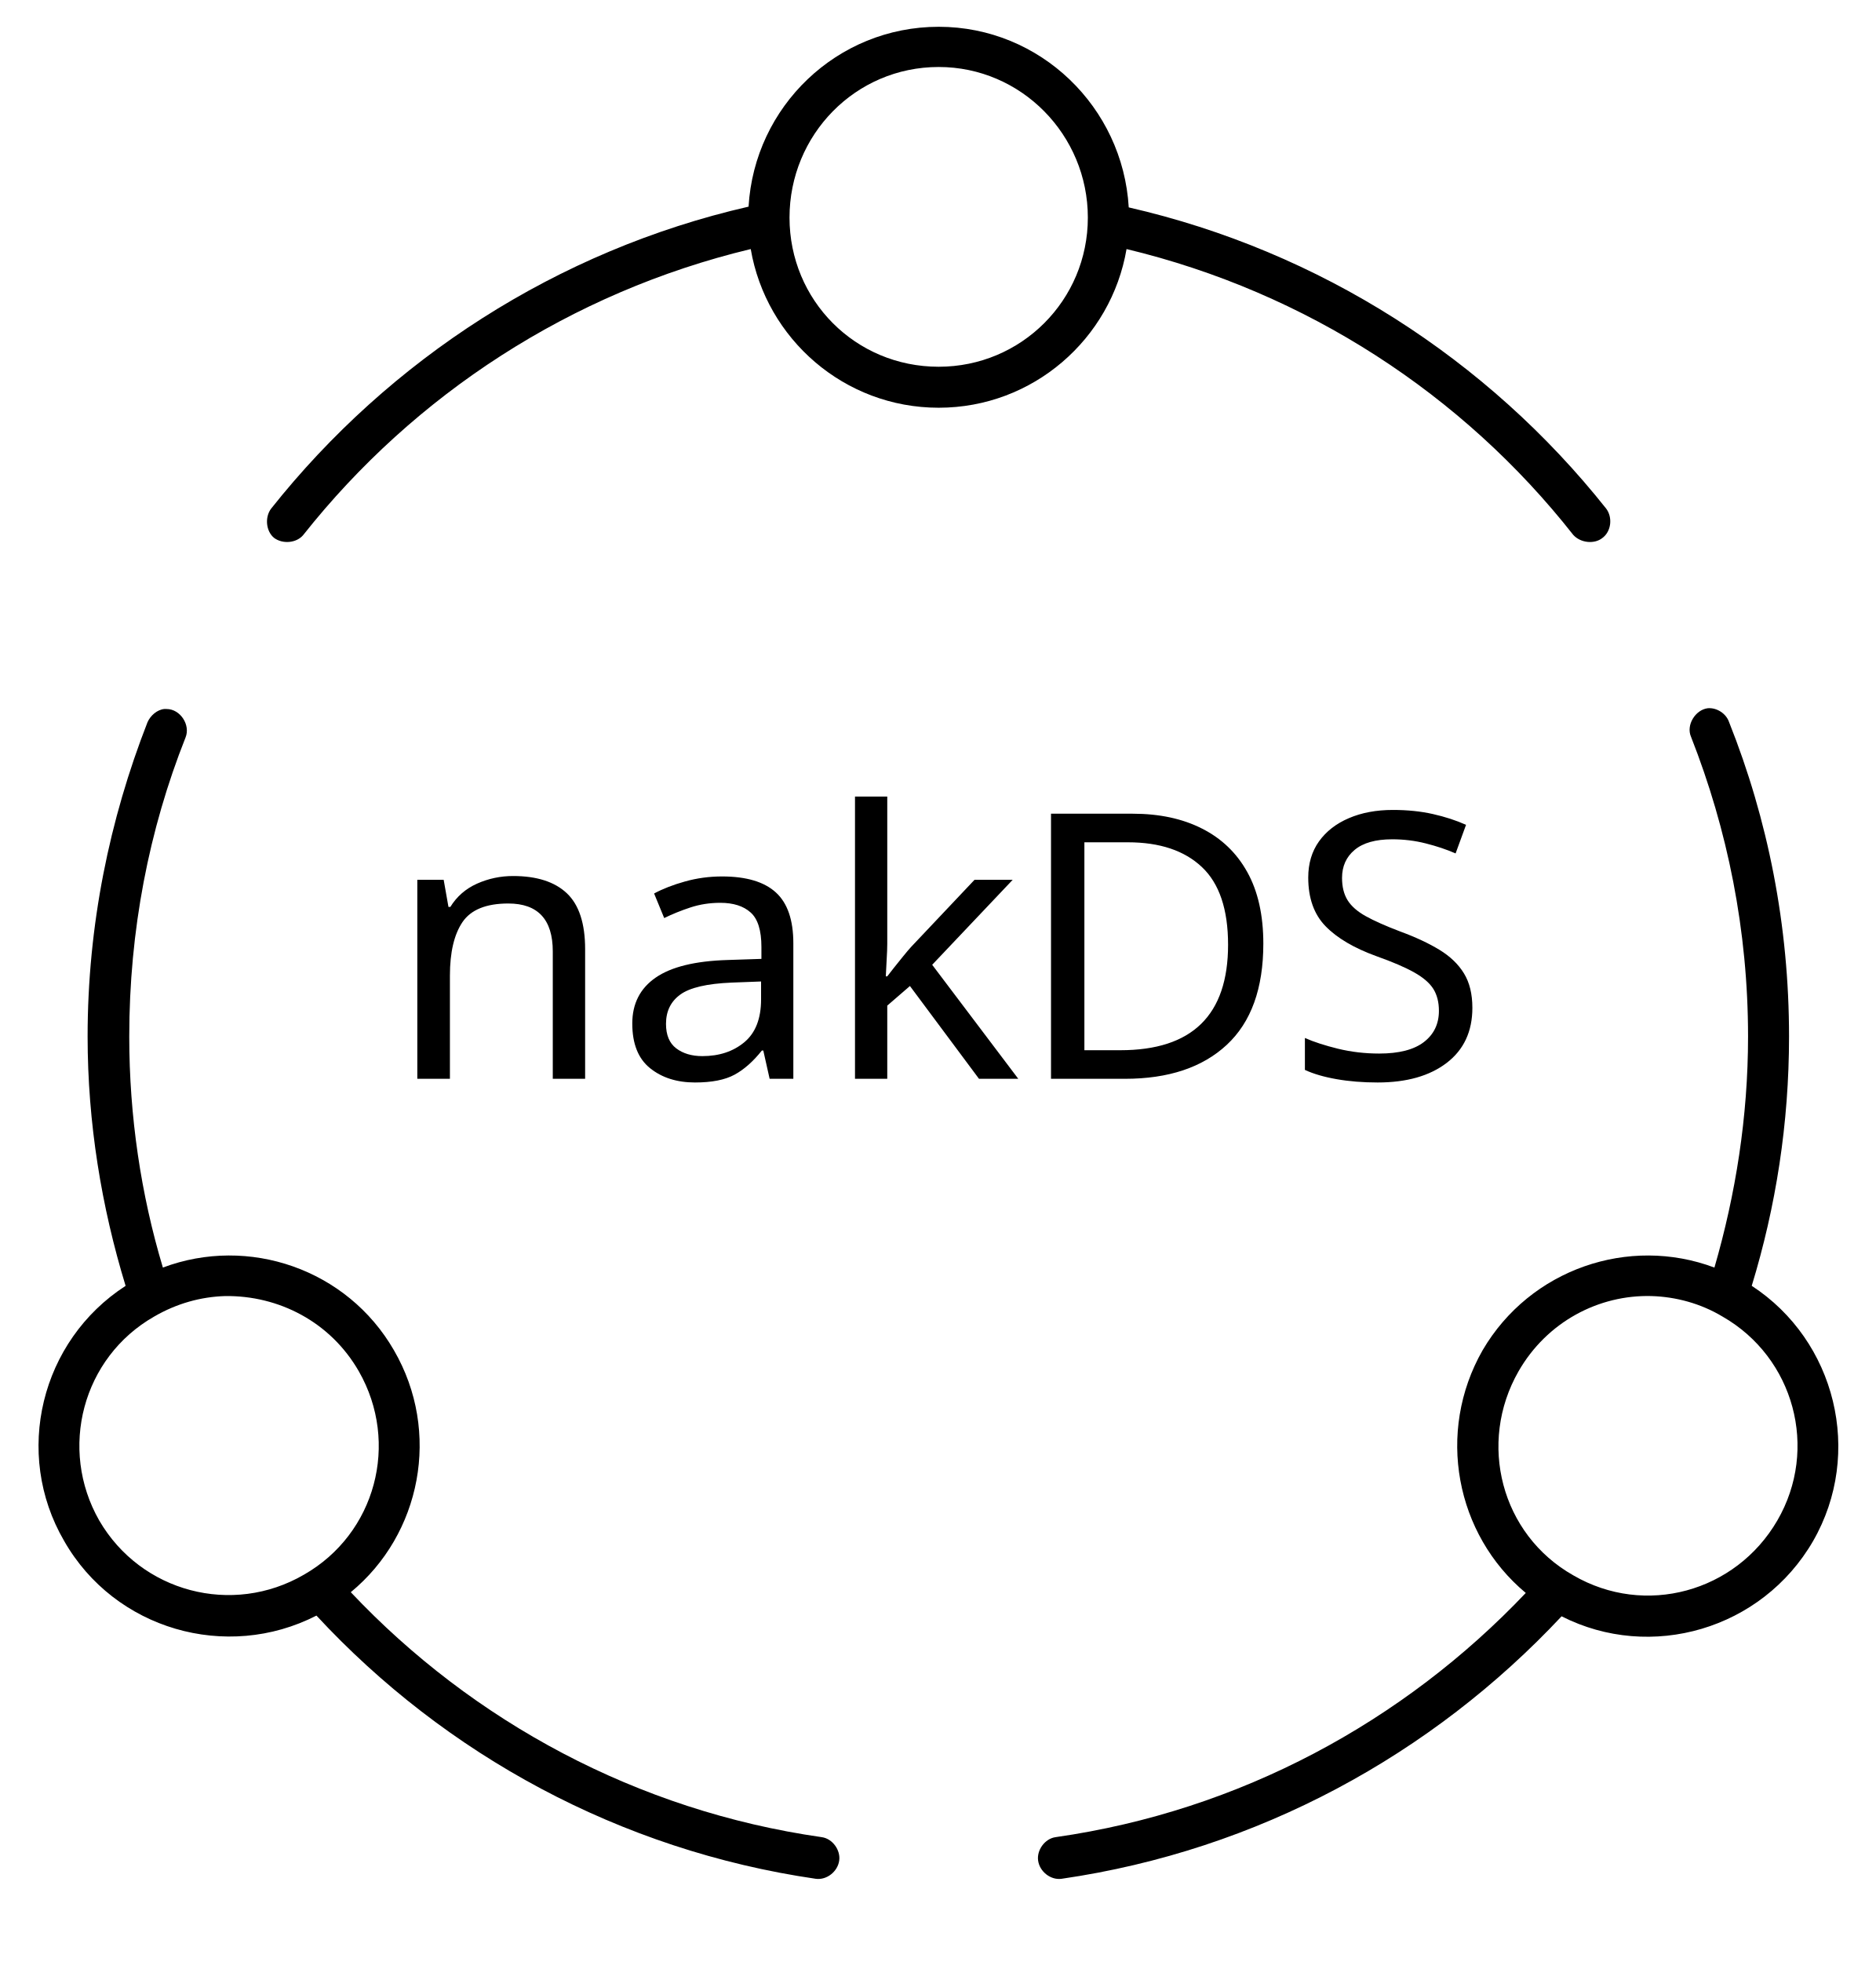
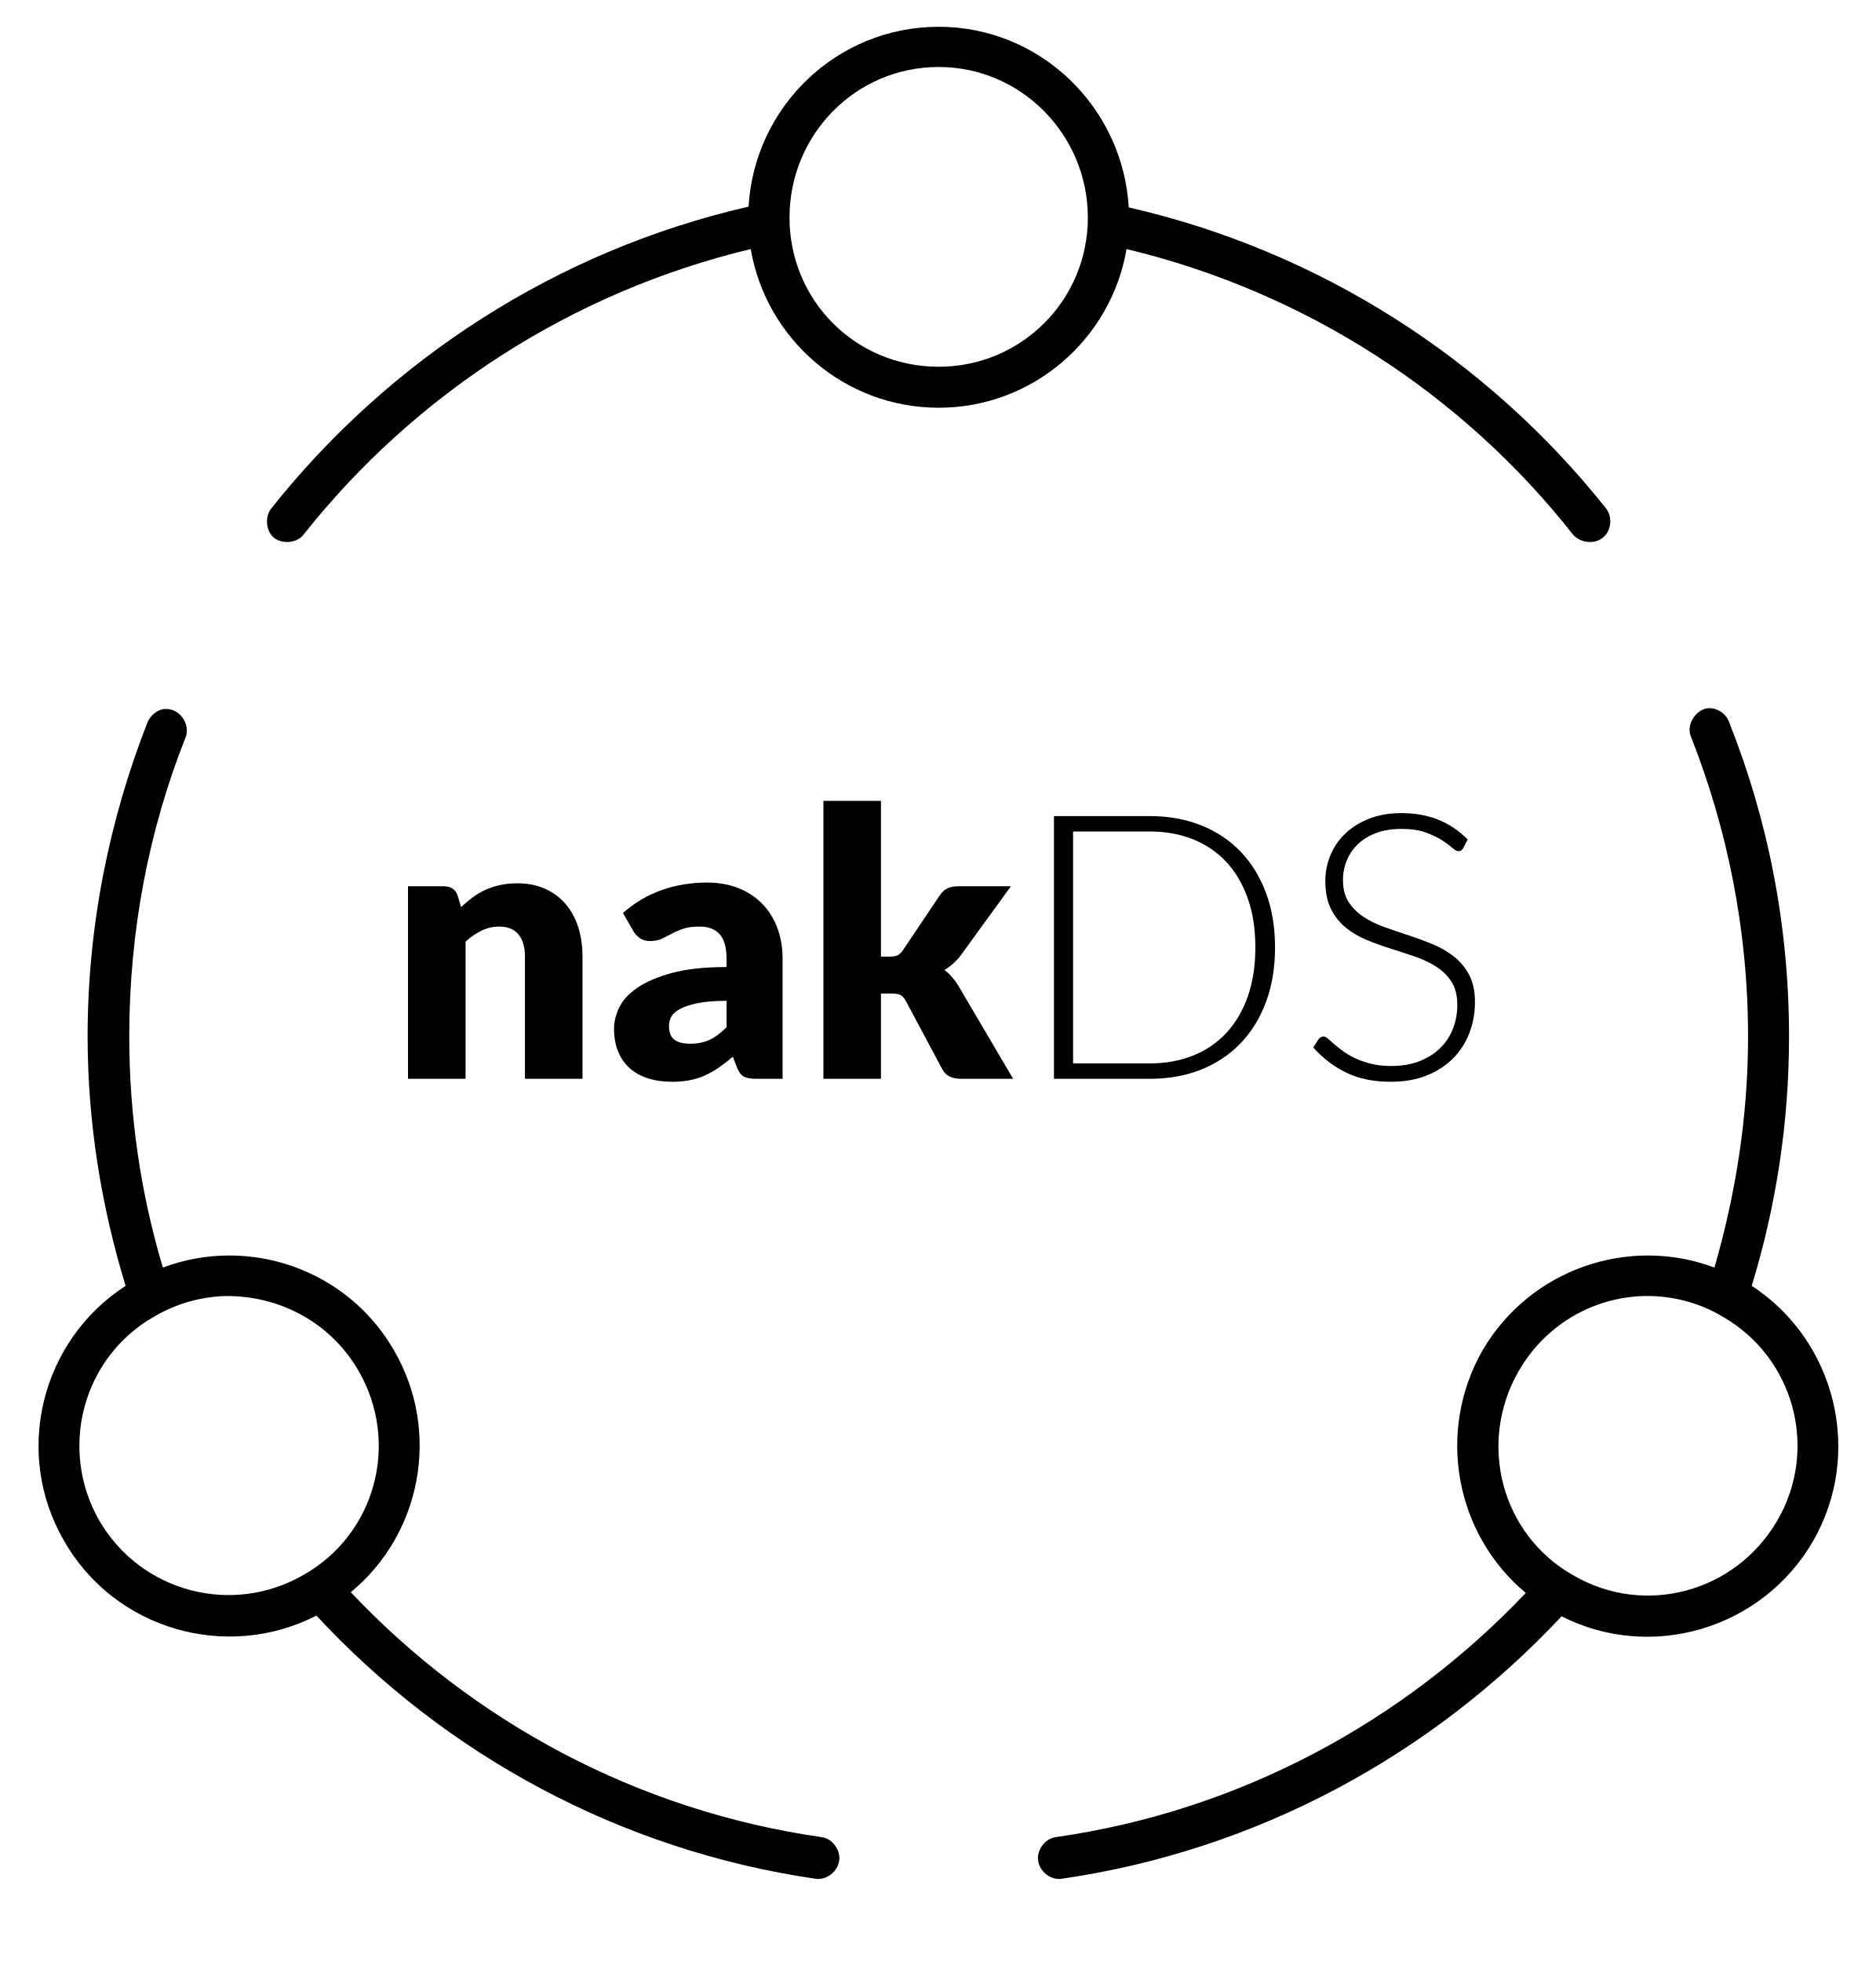
<svg xmlns="http://www.w3.org/2000/svg" version="1.1" id="Capa_1" x="0px" y="0px" width="342.444px" height="358.141px" viewBox="0 0 342.444 358.141" enable-background="new 0 0 342.444 358.141" xml:space="preserve">
  <g>
-     <path d="M171.387,4.889c-18.553,0-33.64,14.549-34.711,32.831c-34.974,8.01-65.548,27.893-87.173,55.123   c-1.2,1.6-0.929,4.138,0.533,5.338c1.604,1.2,4.139,0.934,5.339-0.533c20.292-25.626,48.86-44.308,81.696-52.185   c2.81,16.415,17.091,28.964,34.311,28.964c17.22,0,31.502-12.544,34.307-28.964c32.841,7.877,61.409,26.559,81.568,52.185   c1.333,1.472,3.871,1.733,5.338,0.533c1.601-1.2,1.872-3.738,0.667-5.338c-21.625-27.227-52.194-46.979-87.173-54.985   C205.023,19.571,189.941,4.889,171.387,4.889L171.387,4.889z M171.387,12.228c15.082,0,27.235,12.41,27.235,27.492   s-12.153,27.226-27.235,27.226c-15.215,0-27.235-12.144-27.235-27.226S156.167,12.228,171.387,12.228L171.387,12.228z    M311.821,129.279c-2.271,0.271-4.005,3.076-3.071,5.21c6.672,16.948,10.415,35.369,10.415,54.718   c0,14.683-2.271,28.831-6.139,42.174c-15.62-5.872-33.641,0.267-42.322,15.082c-8.544,14.949-4.938,33.636,7.877,44.312   c-22.297,23.492-52.199,39.774-85.835,44.575c-2.005,0.271-3.472,2.404-3.205,4.271c0.267,2,2.271,3.601,4.267,3.333   c35.912-5.205,67.687-22.691,91.312-47.917c16.287,8.276,36.584,2.404,45.927-13.749c9.211-16.016,4.139-36.569-11.21-46.575   c4.405-14.415,6.811-29.634,6.811-45.516c0-20.283-3.872-39.637-10.949-57.386C315.158,130.217,313.425,129.145,311.821,129.279   L311.821,129.279z M30.015,129.416c-1.338,0.129-2.538,1.2-3.076,2.4c-6.943,17.754-10.943,37.103-10.943,57.385   c0,15.754,2.528,31.098,6.938,45.517c-15.487,10.011-20.554,30.56-11.216,46.575c9.22,16.153,29.641,22.025,46.061,13.615   c23.497,25.354,55.399,42.841,91.178,48.046c2,0.268,4.001-1.333,4.268-3.333c0.271-1.872-1.2-4.005-3.205-4.271   c-33.636-4.806-63.676-21.088-85.973-44.713c12.811-10.544,16.554-29.23,7.872-44.175c-8.539-14.815-26.564-20.954-42.18-15.082   c-4.01-13.348-6.139-27.63-6.139-42.174c0-19.349,3.601-37.77,10.277-54.585c0.929-2.267-0.934-5.2-3.472-5.2   C30.277,129.416,30.149,129.416,30.015,129.416L30.015,129.416z M41.093,236.581c9.748-0.129,19.226,4.672,24.431,13.749   c7.472,13.082,3.071,29.631-10.016,37.103c-13.082,7.61-29.773,3.205-37.384-9.872c-7.472-13.082-3.071-29.764,10.021-37.236   C32.287,237.919,36.687,236.719,41.093,236.581L41.093,236.581z M301.543,236.581c4.405,0.134,8.943,1.333,12.949,3.738   c13.086,7.473,17.62,24.154,10.015,37.236c-7.61,13.077-24.159,17.615-37.241,10.01c-13.215-7.472-17.491-24.153-10.015-37.235   C282.451,241.258,291.929,236.319,301.543,236.581L301.543,236.581z" />
+     <g>
+       <path d="M171.387,4.889c-18.553,0-33.64,14.549-34.711,32.831c-34.974,8.01-65.548,27.893-87.173,55.123    c-1.2,1.6-0.929,4.138,0.533,5.338c1.604,1.2,4.139,0.934,5.339-0.533c20.292-25.626,48.86-44.308,81.696-52.185    c2.81,16.415,17.091,28.964,34.311,28.964c17.22,0,31.502-12.544,34.307-28.964c32.841,7.877,61.409,26.559,81.568,52.185    c1.333,1.472,3.871,1.733,5.338,0.533c1.601-1.2,1.872-3.738,0.667-5.338c-21.625-27.227-52.194-46.979-87.173-54.985    C205.023,19.571,189.941,4.889,171.387,4.889L171.387,4.889z M171.387,12.228c15.082,0,27.235,12.41,27.235,27.492    s-12.153,27.226-27.235,27.226c-15.215,0-27.235-12.144-27.235-27.226S156.167,12.228,171.387,12.228L171.387,12.228z     M311.821,129.279c-2.271,0.271-4.005,3.076-3.071,5.21c6.672,16.948,10.415,35.369,10.415,54.718    c0,14.683-2.271,28.831-6.139,42.174c-15.62-5.872-33.641,0.267-42.322,15.082c-8.544,14.949-4.938,33.636,7.877,44.312    c-22.297,23.492-52.199,39.774-85.835,44.575c-2.005,0.271-3.472,2.404-3.205,4.271c0.267,2,2.271,3.601,4.267,3.333    c35.912-5.205,67.687-22.691,91.312-47.917c16.287,8.276,36.584,2.404,45.927-13.749c9.211-16.016,4.139-36.569-11.21-46.575    c4.405-14.415,6.811-29.634,6.811-45.516c0-20.283-3.872-39.637-10.949-57.386C315.158,130.217,313.425,129.145,311.821,129.279    L311.821,129.279z M30.015,129.416c-1.338,0.129-2.538,1.2-3.076,2.4c-6.943,17.754-10.943,37.103-10.943,57.385    c0,15.754,2.528,31.098,6.938,45.517c-15.487,10.011-20.554,30.56-11.216,46.575c9.22,16.153,29.641,22.025,46.061,13.615    c23.497,25.354,55.399,42.841,91.178,48.046c2,0.268,4.001-1.333,4.268-3.333c0.271-1.872-1.2-4.005-3.205-4.271    c-33.636-4.806-63.676-21.088-85.973-44.713c12.811-10.544,16.554-29.23,7.872-44.175c-8.539-14.815-26.564-20.954-42.18-15.082    c-4.01-13.348-6.139-27.63-6.139-42.174c0-19.349,3.601-37.77,10.277-54.585c0.929-2.267-0.934-5.2-3.472-5.2    C30.277,129.416,30.149,129.416,30.015,129.416L30.015,129.416z M41.093,236.581c9.748-0.129,19.226,4.672,24.431,13.749    c7.472,13.082,3.071,29.631-10.016,37.103c-13.082,7.61-29.773,3.205-37.384-9.872c-7.472-13.082-3.071-29.764,10.021-37.236    C32.287,237.919,36.687,236.719,41.093,236.581L41.093,236.581z M301.543,236.581c4.405,0.134,8.943,1.333,12.949,3.738    c13.086,7.473,17.62,24.154,10.015,37.236c-7.61,13.077-24.159,17.615-37.241,10.01c-13.215-7.472-17.491-24.153-10.015-37.235    C282.451,241.258,291.929,236.319,301.543,236.581L301.543,236.581z" />
+     </g>
  </g>
-   <text transform="matrix(1 0 0 1 70.4285 196.9236)">
-     <tspan x="0" y="0" font-family="'Lato-Black'" font-size="67.783">nak</tspan>
-     <tspan x="114.89" y="0" font-family="'Lato-Light'" font-size="67.783">DS</tspan>
-   </text>
+   <g>
+     <path d="M74.495,196.924v-35.146h6.507c0.655,0,1.203,0.147,1.644,0.44c0.441,0.294,0.751,0.735,0.932,1.322l0.61,2.034   c0.678-0.632,1.378-1.22,2.102-1.762c0.723-0.542,1.497-1,2.321-1.373c0.825-0.373,1.717-0.667,2.678-0.881   c0.96-0.214,2.005-0.322,3.135-0.322c1.92,0,3.621,0.333,5.101,1c1.479,0.667,2.729,1.593,3.745,2.779   c1.017,1.186,1.785,2.598,2.305,4.236c0.52,1.638,0.779,3.417,0.779,5.338v22.334H95.847v-22.334c0-1.717-0.396-3.056-1.186-4.016   c-0.791-0.96-1.955-1.44-3.491-1.44c-1.152,0-2.237,0.249-3.254,0.746c-1.017,0.497-1.988,1.164-2.915,2v25.046H74.495z" />
+     <path d="M138.075,196.924c-0.995,0-1.746-0.136-2.254-0.407s-0.932-0.835-1.271-1.694l-0.746-1.932   c-0.881,0.746-1.729,1.401-2.542,1.966c-0.813,0.565-1.655,1.045-2.525,1.44c-0.87,0.396-1.796,0.689-2.779,0.881   c-0.983,0.191-2.073,0.288-3.271,0.288c-1.605,0-3.062-0.21-4.372-0.629c-1.311-0.419-2.423-1.037-3.338-1.853   c-0.915-0.816-1.622-1.831-2.118-3.043c-0.498-1.213-0.746-2.612-0.746-4.199c0-1.247,0.316-2.527,0.949-3.842   c0.632-1.314,1.729-2.51,3.288-3.587c1.559-1.076,3.66-1.977,6.304-2.703s5.976-1.088,9.998-1.088v-1.505   c0-2.075-0.424-3.574-1.271-4.498c-0.847-0.923-2.05-1.385-3.609-1.385c-1.243,0-2.26,0.136-3.05,0.407   c-0.791,0.271-1.497,0.576-2.118,0.915c-0.622,0.339-1.226,0.644-1.813,0.915c-0.588,0.271-1.288,0.407-2.102,0.407   c-0.723,0-1.339-0.175-1.847-0.525c-0.508-0.35-0.91-0.785-1.203-1.305l-1.898-3.288c2.124-1.875,4.479-3.271,7.066-4.186   c2.587-0.915,5.36-1.373,8.32-1.373c2.124,0,4.039,0.345,5.745,1.034c1.706,0.689,3.152,1.649,4.338,2.881   c1.186,1.231,2.095,2.694,2.728,4.389c0.632,1.695,0.949,3.548,0.949,5.558v21.962H138.075z M126.01,190.518   c1.355,0,2.542-0.237,3.559-0.712c1.017-0.475,2.044-1.242,3.084-2.305v-4.812c-2.101,0-3.83,0.137-5.186,0.41   c-1.355,0.273-2.429,0.616-3.22,1.026c-0.791,0.411-1.338,0.877-1.644,1.402s-0.458,1.093-0.458,1.709   c0,1.208,0.327,2.057,0.983,2.547C123.783,190.274,124.744,190.518,126.01,190.518z" />
+     <path d="M160.849,146.188v28.435h1.559c0.655,0,1.158-0.09,1.508-0.271c0.35-0.181,0.683-0.508,1-0.983l6.644-9.896   c0.383-0.587,0.842-1.017,1.371-1.288c0.531-0.271,1.203-0.407,2.018-0.407h9.625l-9.082,12.506   c-0.43,0.588-0.898,1.107-1.408,1.559c-0.508,0.452-1.055,0.859-1.643,1.22c1.016,0.769,1.898,1.785,2.643,3.05l9.896,16.81h-9.488   c-0.793,0-1.475-0.13-2.051-0.39s-1.045-0.717-1.406-1.373l-6.644-12.438c-0.316-0.564-0.644-0.932-0.983-1.102   c-0.339-0.169-0.847-0.254-1.525-0.254h-2.034v15.556h-10.506v-50.735H160.849z" />
+     <path d="M232.801,172.928c0,3.706-0.555,7.038-1.661,9.998c-1.107,2.96-2.666,5.479-4.677,7.558   c-2.012,2.079-4.418,3.672-7.219,4.779c-2.803,1.107-5.909,1.661-9.32,1.661h-17.488v-47.957h17.488   c3.411,0,6.518,0.554,9.32,1.661c2.801,1.107,5.207,2.7,7.219,4.779c2.011,2.079,3.569,4.598,4.677,7.558   C232.246,165.925,232.801,169.246,232.801,172.928z M229.208,172.928c0-3.344-0.464-6.326-1.39-8.947   c-0.927-2.621-2.231-4.835-3.914-6.643c-1.684-1.807-3.712-3.186-6.084-4.135c-2.372-0.949-5.005-1.423-7.896-1.423h-13.997v42.331   h13.997c2.892,0,5.524-0.475,7.896-1.423c2.372-0.949,4.4-2.327,6.084-4.135c1.683-1.808,2.987-4.021,3.914-6.643   C228.744,179.289,229.208,176.295,229.208,172.928z" />
+     <path d="M267.166,154.797c-0.203,0.384-0.497,0.576-0.881,0.576c-0.295,0-0.675-0.209-1.14-0.627s-1.094-0.881-1.887-1.39   c-0.794-0.508-1.785-0.977-2.976-1.407c-1.189-0.429-2.657-0.644-4.402-0.644c-1.746,0-3.281,0.249-4.607,0.746   c-1.326,0.498-2.438,1.175-3.332,2.034c-0.896,0.859-1.576,1.853-2.04,2.982c-0.465,1.13-0.697,2.316-0.697,3.559   c0,1.627,0.345,2.971,1.035,4.033c0.689,1.062,1.601,1.966,2.732,2.711c1.131,0.746,2.415,1.373,3.852,1.881   s2.913,1.011,4.43,1.508c1.516,0.497,2.991,1.045,4.429,1.644c1.437,0.599,2.721,1.351,3.852,2.254   c1.131,0.904,2.042,2.017,2.732,3.338s1.035,2.965,1.035,4.931c0,2.011-0.345,3.903-1.033,5.677c-0.689,1.774-1.689,3.316-3,4.626   c-1.311,1.311-2.914,2.345-4.812,3.101c-1.897,0.757-4.066,1.136-6.507,1.136c-3.164,0-5.886-0.56-8.168-1.678   c-2.282-1.119-4.282-2.649-5.999-4.592l0.949-1.491c0.271-0.339,0.587-0.508,0.949-0.508c0.203,0,0.464,0.135,0.78,0.406   c0.316,0.271,0.701,0.605,1.154,1c0.452,0.396,0.995,0.825,1.629,1.288c0.633,0.463,1.368,0.893,2.206,1.288   c0.837,0.396,1.798,0.729,2.884,1c1.087,0.271,2.32,0.407,3.7,0.407c1.9,0,3.598-0.288,5.091-0.864s2.755-1.361,3.784-2.355   c1.029-0.994,1.815-2.174,2.358-3.542c0.543-1.367,0.814-2.83,0.814-4.389c0-1.695-0.345-3.089-1.035-4.186   c-0.69-1.096-1.602-2.011-2.732-2.745s-2.415-1.35-3.852-1.847s-2.913-0.983-4.429-1.458c-1.517-0.475-2.993-1.005-4.43-1.593   c-1.437-0.587-2.721-1.339-3.852-2.254c-1.132-0.915-2.043-2.056-2.732-3.423c-0.69-1.367-1.035-3.079-1.035-5.135   c0-1.604,0.305-3.152,0.916-4.643s1.505-2.807,2.682-3.948c1.177-1.141,2.63-2.056,4.361-2.745c1.73-0.689,3.705-1.034,5.923-1.034   c2.488,0,4.722,0.396,6.702,1.186c1.979,0.791,3.783,2,5.411,3.626L267.166,154.797z" />
+   </g>
</svg>
